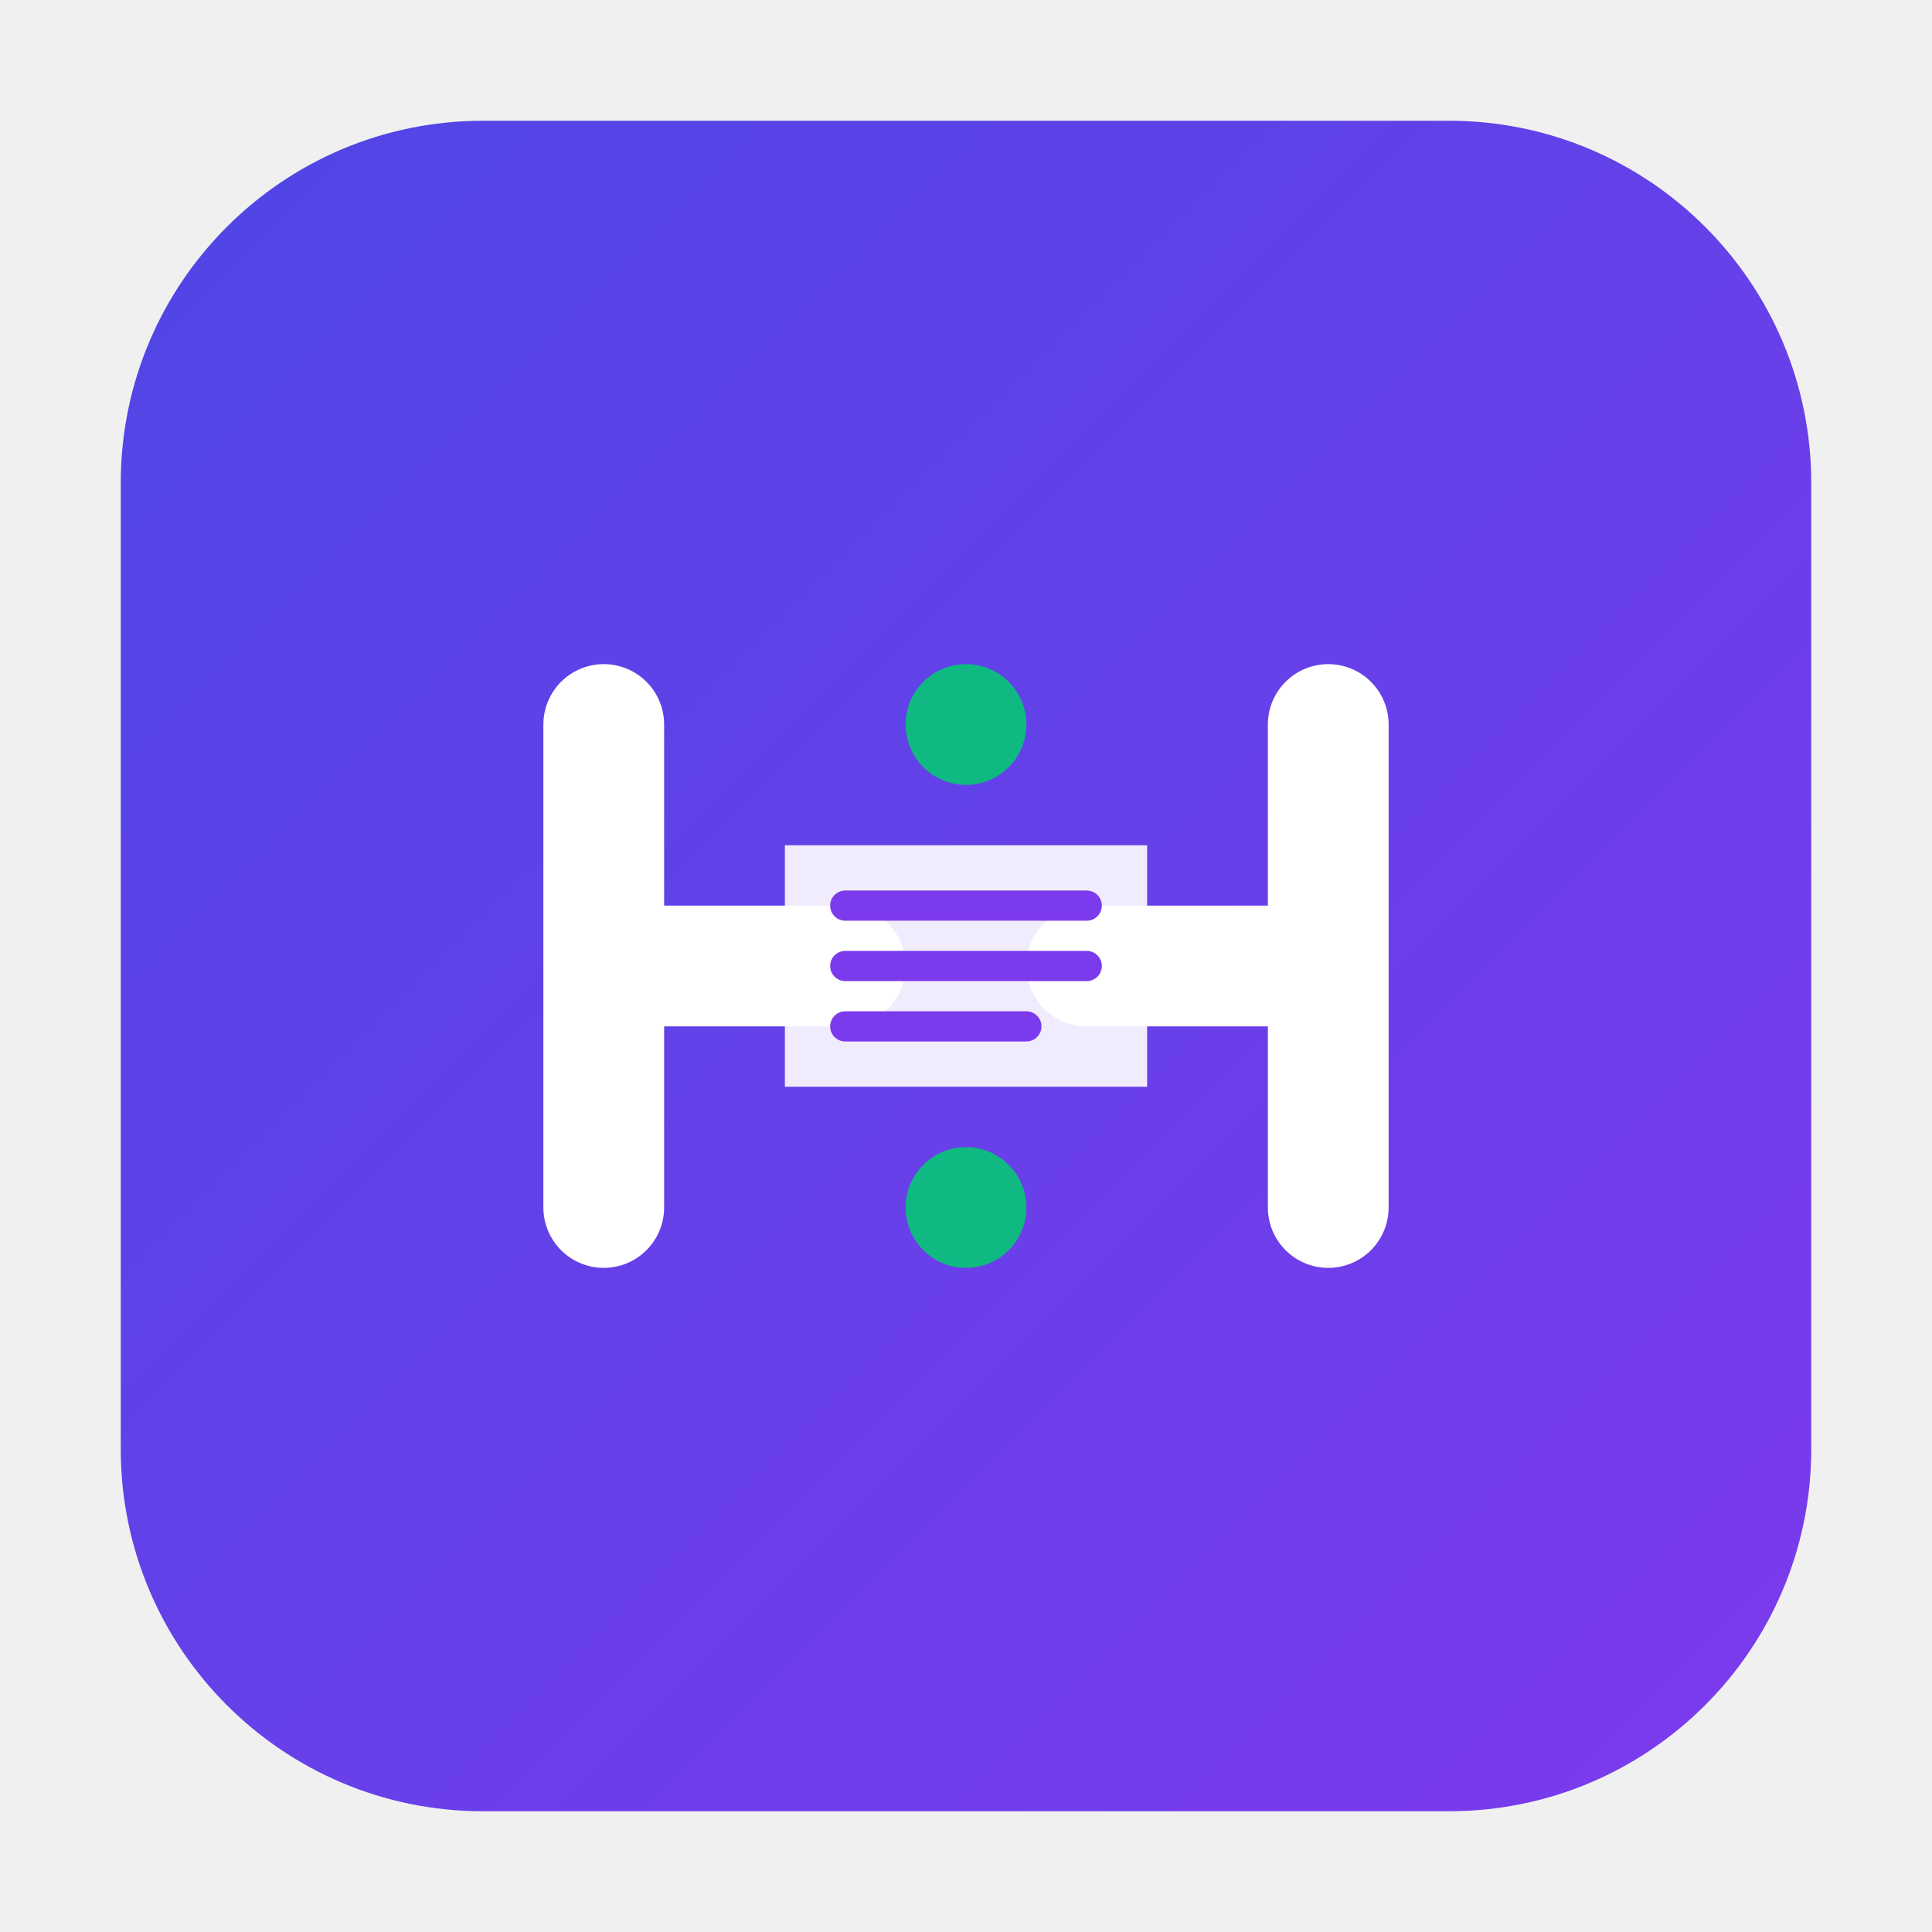
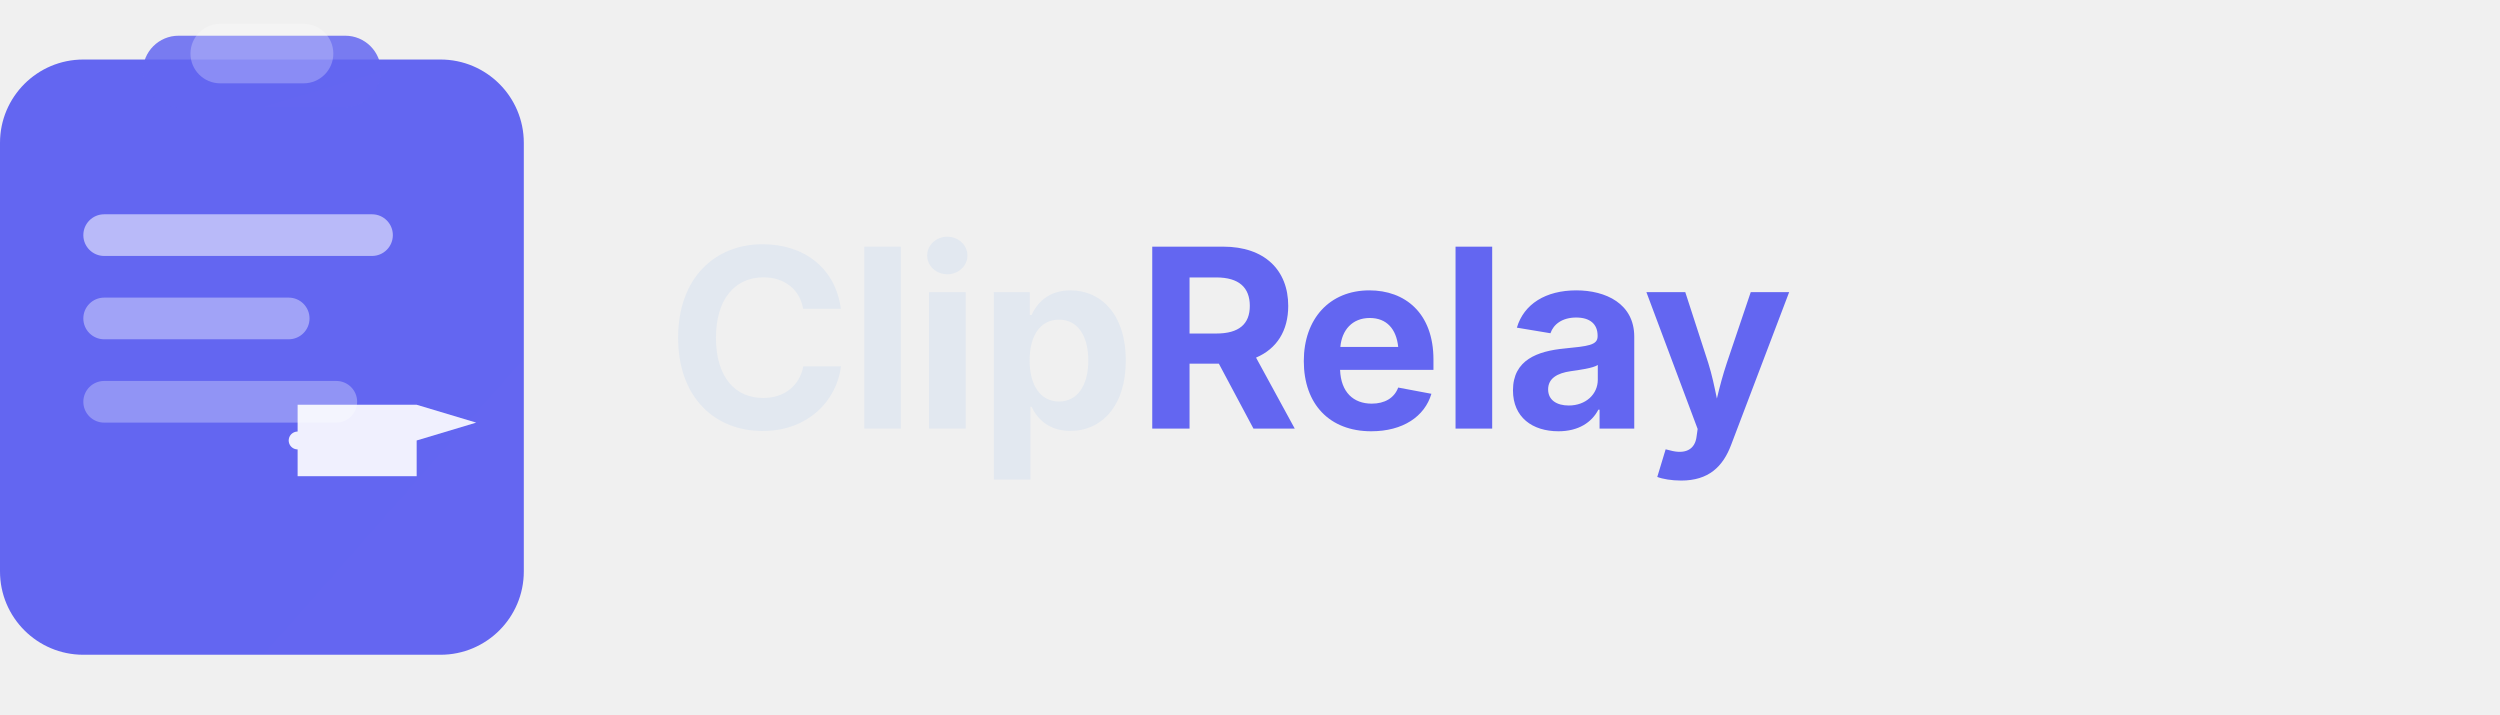
- <svg xmlns="http://www.w3.org/2000/svg" viewBox="0 0 128 128">
+ <svg xmlns="http://www.w3.org/2000/svg" viewBox="0 0 420 120" fill="none">
  <defs>
-     <linearGradient id="grad" x1="0%" y1="0%" x2="100%" y2="100%">
-       <stop offset="0%" style="stop-color:#4F46E5;stop-opacity:1" />
-       <stop offset="100%" style="stop-color:#7C3AED;stop-opacity:1" />
+     <linearGradient id="g2" x1="0" y1="0" x2="60" y2="60">
+       <stop offset="0%" stop-color="#6366f1" />
+       <stop offset="100%" stop-color="#8b5cf6" />
    </linearGradient>
  </defs>
-   <rect x="8" y="8" width="112" height="112" rx="24" fill="url(#grad)" />
-   <path d="M40 48 L40 80 M40 64 L56 64" stroke="white" stroke-width="8" stroke-linecap="round" fill="none" />
-   <path d="M88 48 L88 80 M88 64 L72 64" stroke="white" stroke-width="8" stroke-linecap="round" fill="none" />
-   <path d="M52 56 L76 56 L76 72 L52 72 Z" fill="white" opacity="0.9" />
-   <path d="M56 60 L72 60 M56 64 L72 64 M56 68 L68 68" stroke="#7C3AED" stroke-width="2" stroke-linecap="round" />
-   <circle cx="64" cy="48" r="4" fill="#10B981" />
-   <circle cx="64" cy="80" r="4" fill="#10B981" />
+   <rect x="0" y="10" width="88" height="100" rx="14" fill="url(#g2)" />
+   <rect x="24" y="6" width="40" height="12" rx="6" fill="url(#g2)" opacity=".85" />
+   <rect x="32" y="4" width="24" height="10" rx="5" fill="#fff" opacity=".25" />
+   <rect x="14" y="36" width="52" height="7" rx="3.5" fill="#fff" opacity=".55" />
+   <rect x="14" y="50" width="38" height="7" rx="3.5" fill="#fff" opacity=".40" />
+   <rect x="14" y="64" width="46" height="7" rx="3.5" fill="#fff" opacity=".30" />
+   <g transform="translate(50,68)" fill="#fff" opacity=".90">
+     <path d="M0 0 L20 0 L20 6 L30 3 L20 0 L20 6 L20 12 L0 12Z" />
+     <line x1="0" y1="6" x2="14" y2="6" stroke="#fff" stroke-width="3" stroke-linecap="round" />
+   </g>
+   <text x="112" y="72" font-family="'Inter','Segoe UI','Helvetica Neue',Arial,sans-serif" font-size="42" font-weight="700" fill="#e2e8f0" letter-spacing="-0.5">
+     Clip<tspan fill="#6366f1">Relay</tspan>
+   </text>
</svg>
